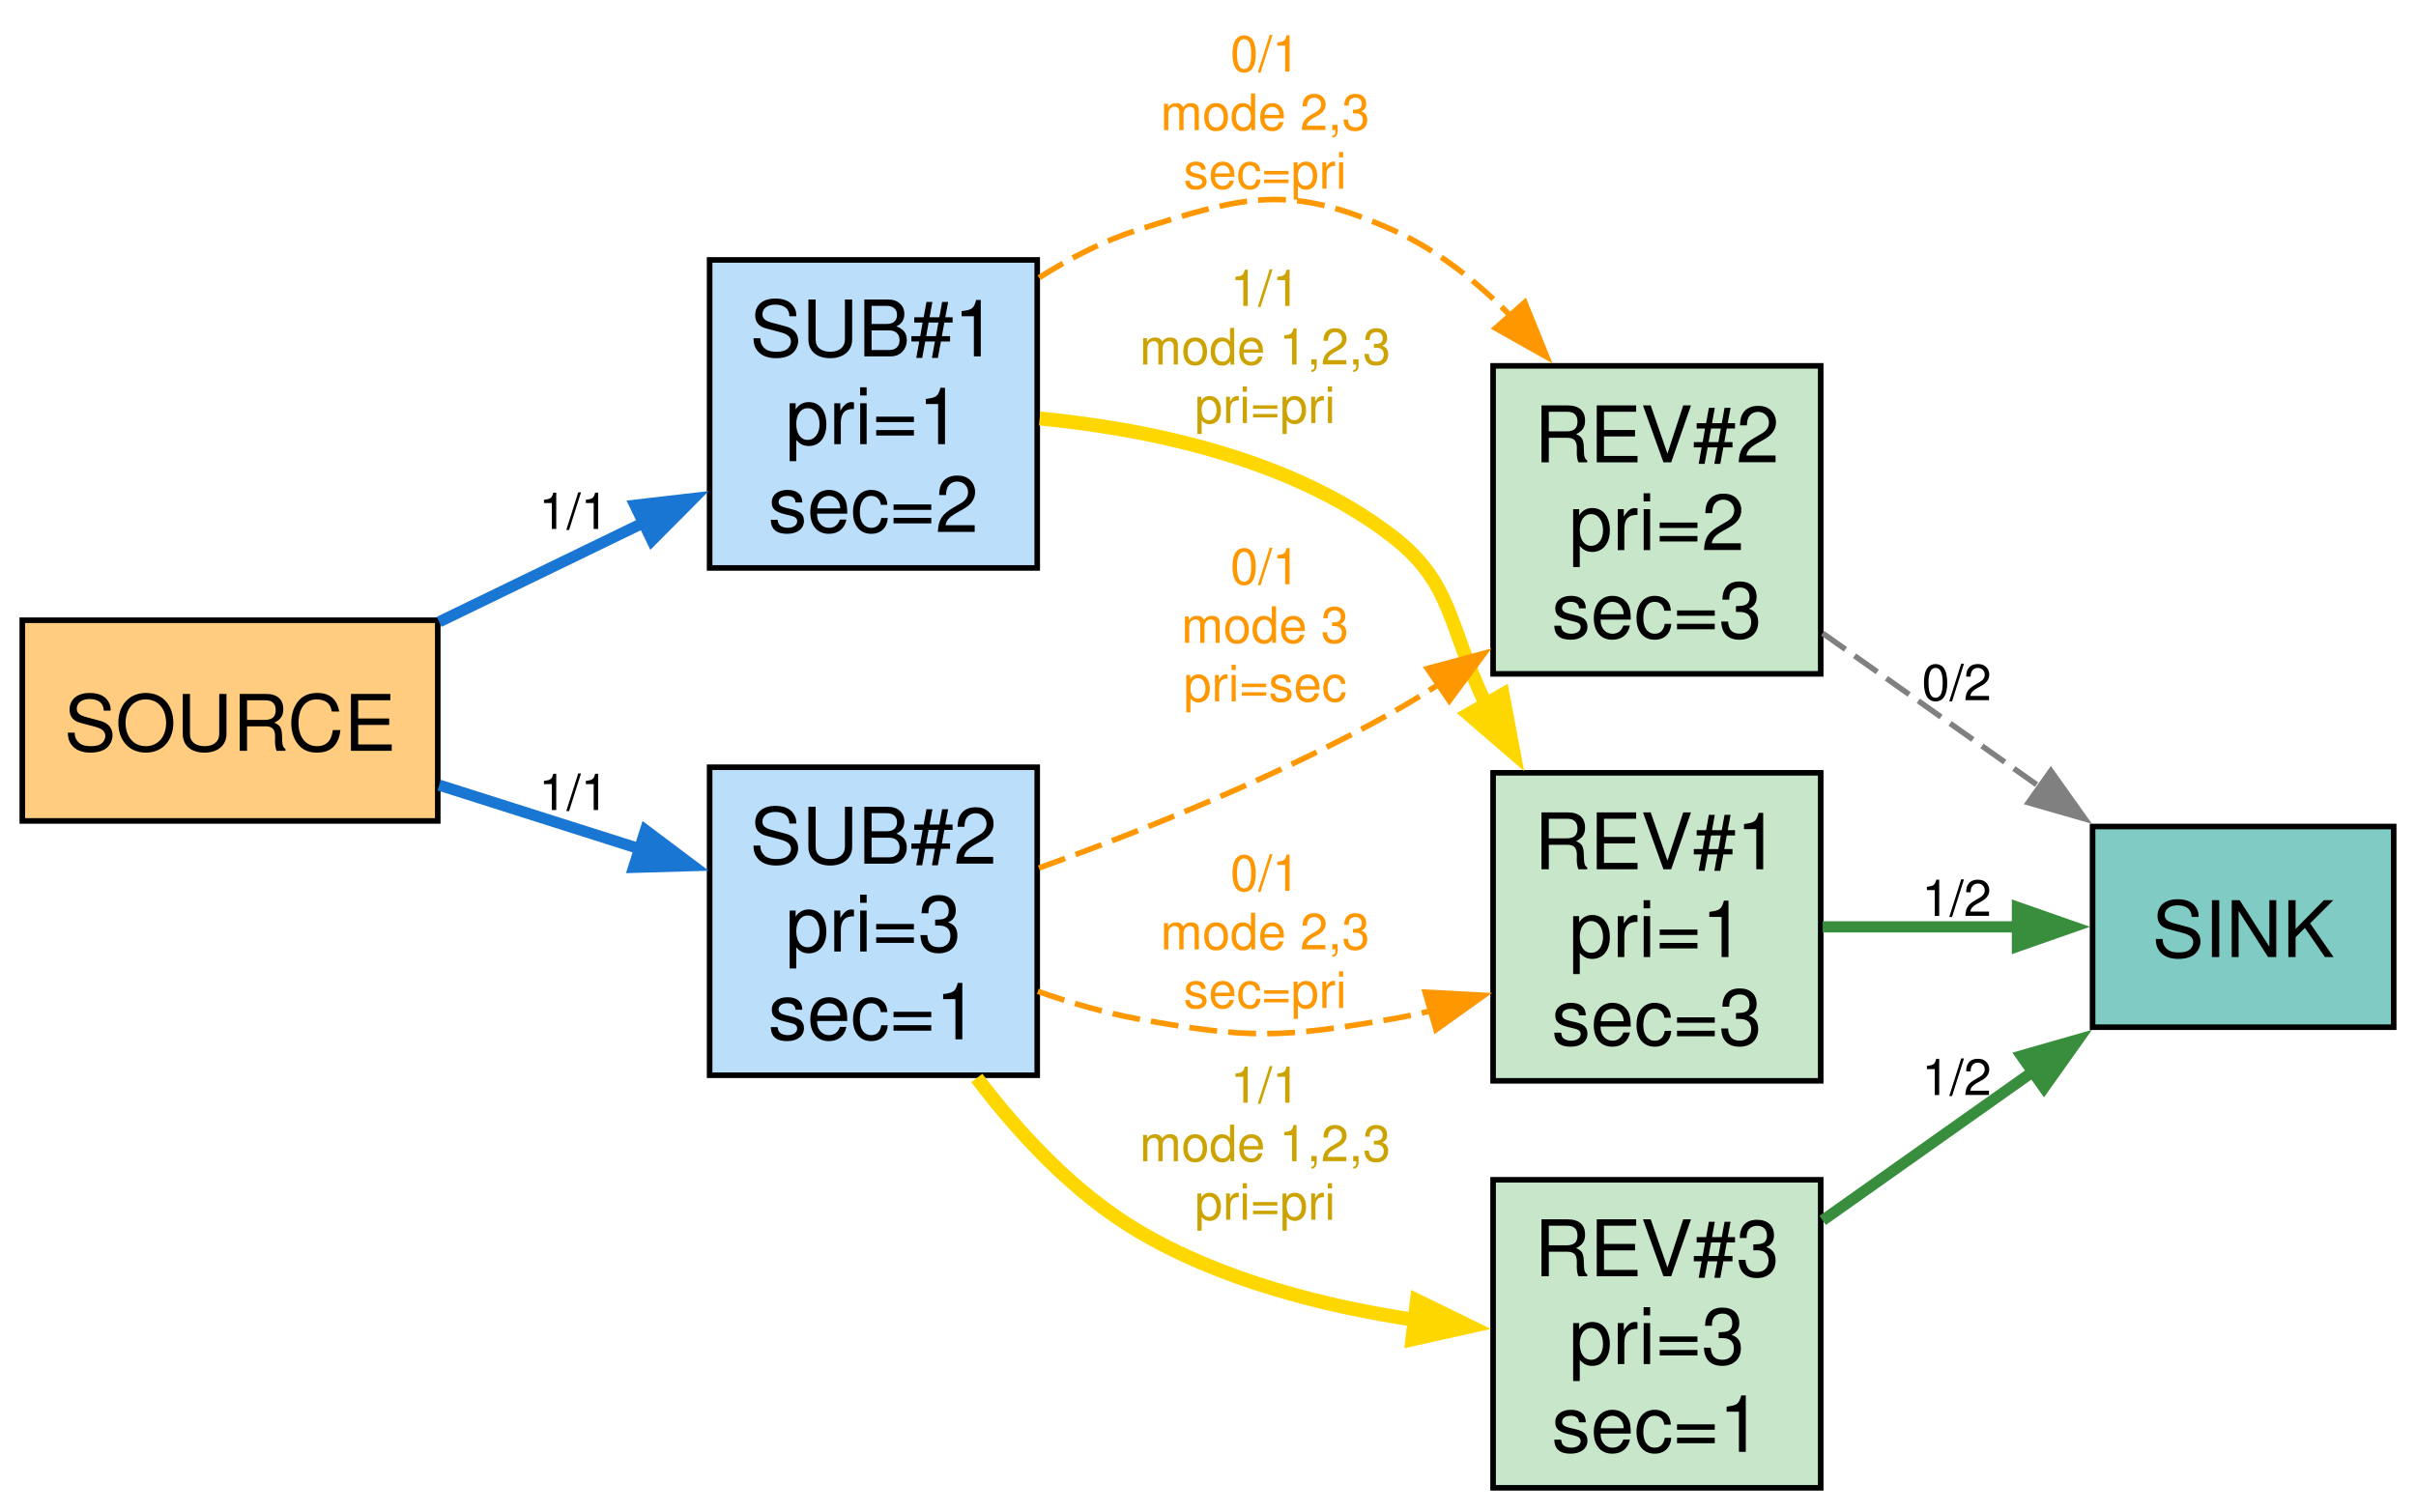
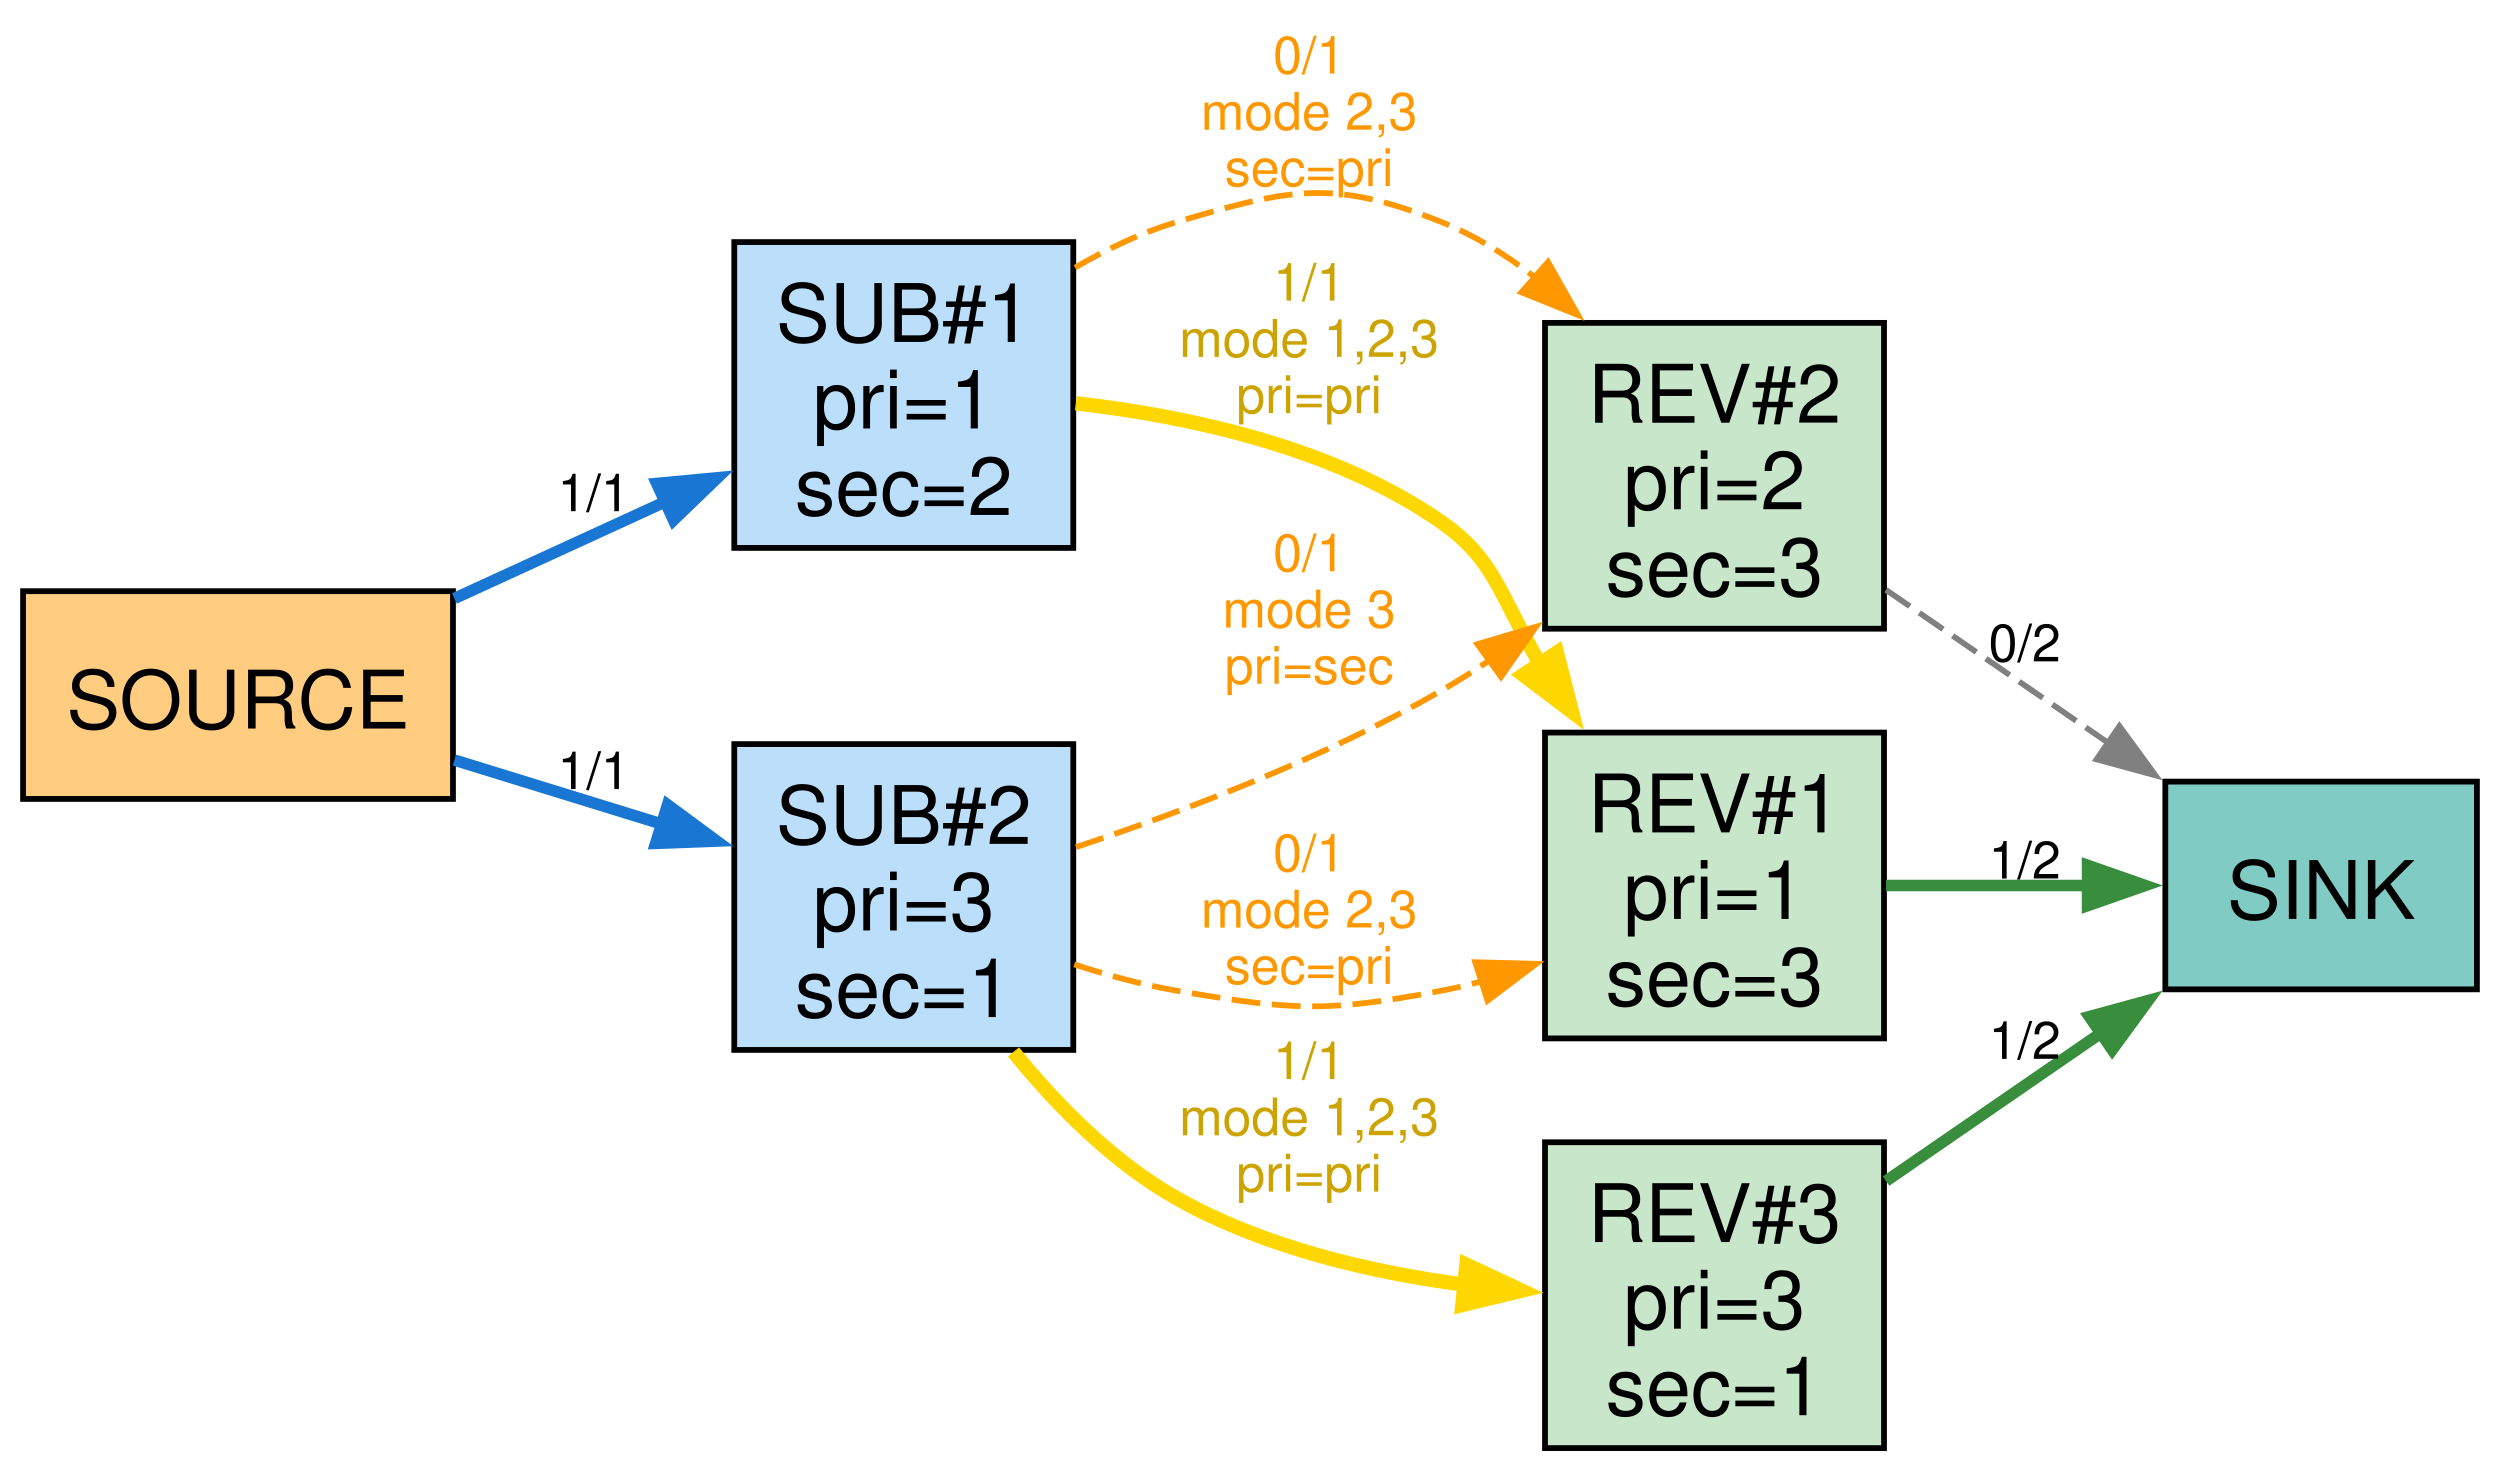
- <svg xmlns="http://www.w3.org/2000/svg" width="433pt" height="271pt" viewBox="0.00 0.00 433.25 270.59">
-   <g id="graph0" class="graph" transform="scale(1 1) rotate(0) translate(4 266.59)">
+ <svg xmlns="http://www.w3.org/2000/svg" width="433pt" height="255pt" viewBox="0.00 0.00 433.25 254.76">
+   <g id="graph0" class="graph" transform="scale(1 1) rotate(0) translate(4 250.76)">
    <g id="node1" class="node">
-       <polygon fill="#ffcc80" stroke="black" points="74.5,-155.62 0,-155.62 0,-119.62 74.5,-119.62 74.5,-155.62" />
-       <text text-anchor="middle" x="37.25" y="-132.2" font-family="Helvetica,sans-Serif" font-size="14.00">SOURCE</text>
+       <polygon fill="#ffcc80" stroke="black" points="74.5,-148.5 0,-148.5 0,-112.5 74.5,-112.5 74.5,-148.5" />
+       <text text-anchor="middle" x="37.25" y="-124.7" font-family="Helvetica,sans-Serif" font-size="14.00">SOURCE</text>
    </g>
    <g id="node3" class="node">
-       <polygon fill="#bbdefb" stroke="black" points="182,-220.25 123.25,-220.25 123.25,-165 182,-165 182,-220.25" />
-       <text text-anchor="middle" x="152.62" y="-202.95" font-family="Helvetica,sans-Serif" font-size="14.00">SUB#1</text>
-       <text text-anchor="middle" x="152.62" y="-187.2" font-family="Helvetica,sans-Serif" font-size="14.00">pri=1</text>
-       <text text-anchor="middle" x="152.62" y="-171.45" font-family="Helvetica,sans-Serif" font-size="14.00">sec=2</text>
+       <polygon fill="#bbdefb" stroke="black" points="182,-209 123.25,-209 123.25,-156 182,-156 182,-209" />
+       <text text-anchor="middle" x="152.62" y="-191.7" font-family="Helvetica,sans-Serif" font-size="14.00">SUB#1</text>
+       <text text-anchor="middle" x="152.62" y="-176.7" font-family="Helvetica,sans-Serif" font-size="14.00">pri=1</text>
+       <text text-anchor="middle" x="152.62" y="-161.7" font-family="Helvetica,sans-Serif" font-size="14.00">sec=2</text>
    </g>
    <g id="edge1" class="edge">
-       <path fill="none" stroke="#1976d2" stroke-width="2" d="M74.75,-155.33C86.5,-161.03 99.58,-167.38 111.57,-173.19" />
-       <polygon fill="#1976d2" stroke="#1976d2" stroke-width="2" points="109.86,-176.25 120.38,-177.47 112.91,-169.95 109.86,-176.25" />
-       <text text-anchor="middle" x="98.88" y="-172" font-family="Helvetica,sans-Serif" font-size="9.00">1/1</text>
+       <path fill="none" stroke="#1976d2" stroke-width="2" d="M74.75,-147.24C86.5,-152.63 99.58,-158.63 111.57,-164.13" />
+       <polygon fill="#1976d2" stroke="#1976d2" stroke-width="2" points="109.8,-167.17 120.35,-168.16 112.72,-160.81 109.8,-167.17" />
+       <text text-anchor="middle" x="98.88" y="-162.36" font-family="Helvetica,sans-Serif" font-size="9.00">1/1</text>
    </g>
    <g id="node4" class="node">
-       <polygon fill="#bbdefb" stroke="black" points="182,-129.25 123.25,-129.25 123.25,-74 182,-74 182,-129.25" />
-       <text text-anchor="middle" x="152.62" y="-111.95" font-family="Helvetica,sans-Serif" font-size="14.00">SUB#2</text>
-       <text text-anchor="middle" x="152.62" y="-96.2" font-family="Helvetica,sans-Serif" font-size="14.00">pri=3</text>
-       <text text-anchor="middle" x="152.62" y="-80.45" font-family="Helvetica,sans-Serif" font-size="14.00">sec=1</text>
+       <polygon fill="#bbdefb" stroke="black" points="182,-122 123.25,-122 123.25,-69 182,-69 182,-122" />
+       <text text-anchor="middle" x="152.62" y="-104.7" font-family="Helvetica,sans-Serif" font-size="14.00">SUB#2</text>
+       <text text-anchor="middle" x="152.62" y="-89.7" font-family="Helvetica,sans-Serif" font-size="14.00">pri=3</text>
+       <text text-anchor="middle" x="152.62" y="-74.7" font-family="Helvetica,sans-Serif" font-size="14.00">sec=1</text>
    </g>
    <g id="edge2" class="edge">
-       <path fill="none" stroke="#1976d2" stroke-width="2" d="M74.75,-126.04C86.25,-122.38 99.03,-118.33 110.82,-114.58" />
-       <polygon fill="#1976d2" stroke="#1976d2" stroke-width="2" points="111.75,-117.96 120.22,-111.6 109.63,-111.29 111.75,-117.96" />
-       <text text-anchor="middle" x="98.88" y="-121.58" font-family="Helvetica,sans-Serif" font-size="9.00">1/1</text>
+       <path fill="none" stroke="#1976d2" stroke-width="2" d="M74.75,-119.23C86.25,-115.68 99.03,-111.74 110.82,-108.1" />
+       <polygon fill="#1976d2" stroke="#1976d2" stroke-width="2" points="111.69,-111.49 120.21,-105.2 109.63,-104.8 111.69,-111.49" />
+       <text text-anchor="middle" x="98.88" y="-114.2" font-family="Helvetica,sans-Serif" font-size="9.00">1/1</text>
    </g>
    <g id="node2" class="node">
-       <polygon fill="#80cbc4" stroke="black" points="425.25,-118.62 371.25,-118.62 371.25,-82.62 425.25,-82.62 425.25,-118.62" />
-       <text text-anchor="middle" x="398.25" y="-95.2" font-family="Helvetica,sans-Serif" font-size="14.00">SINK</text>
+       <polygon fill="#80cbc4" stroke="black" points="425.25,-115.5 371.25,-115.5 371.25,-79.5 425.25,-79.5 425.25,-115.5" />
+       <text text-anchor="middle" x="398.25" y="-91.7" font-family="Helvetica,sans-Serif" font-size="14.00">SINK</text>
    </g>
    <g id="node5" class="node">
-       <polygon fill="#c8e6c9" stroke="black" points="322.5,-128.25 263.75,-128.25 263.75,-73 322.5,-73 322.5,-128.25" />
-       <text text-anchor="middle" x="293.12" y="-110.95" font-family="Helvetica,sans-Serif" font-size="14.00">REV#1</text>
-       <text text-anchor="middle" x="293.12" y="-95.2" font-family="Helvetica,sans-Serif" font-size="14.00">pri=1</text>
-       <text text-anchor="middle" x="293.12" y="-79.45" font-family="Helvetica,sans-Serif" font-size="14.00">sec=3</text>
+       <polygon fill="#c8e6c9" stroke="black" points="322.5,-124 263.75,-124 263.75,-71 322.5,-71 322.5,-124" />
+       <text text-anchor="middle" x="293.12" y="-106.7" font-family="Helvetica,sans-Serif" font-size="14.00">REV#1</text>
+       <text text-anchor="middle" x="293.12" y="-91.7" font-family="Helvetica,sans-Serif" font-size="14.00">pri=1</text>
+       <text text-anchor="middle" x="293.12" y="-76.7" font-family="Helvetica,sans-Serif" font-size="14.00">sec=3</text>
    </g>
    <g id="edge3" class="edge">
-       <path fill="none" stroke="#ffd700" stroke-width="2.5" d="M182.44,-191.81C202.07,-189.91 227.68,-184.62 245.75,-170.62 256.63,-162.2 255.61,-154.6 262.57,-140.28" />
-       <polygon fill="#ffd700" stroke="#ffd700" stroke-width="2.5" points="265.47,-142.26 267.43,-131.84 259.4,-138.76 265.47,-142.26" />
-       <text text-anchor="middle" x="222.88" y="-211.99" font-family="Helvetica,sans-Serif" font-size="9.00" fill="#cca300">1/1</text>
-       <text text-anchor="middle" x="222.88" y="-201.49" font-family="Helvetica,sans-Serif" font-size="9.00" fill="#cca300">mode 1,2,3</text>
-       <text text-anchor="middle" x="222.88" y="-190.99" font-family="Helvetica,sans-Serif" font-size="9.00" fill="#cca300">pri=pri</text>
+       <path fill="none" stroke="#ffd700" stroke-width="2.5" d="M182.43,-181.06C201.82,-178.85 227.13,-173.47 245.75,-160.5 255.09,-153.99 255.62,-148.21 262.91,-135.88" />
+       <polygon fill="#ffd700" stroke="#ffd700" stroke-width="2.5" points="265.8,-137.87 268.42,-127.6 259.97,-133.99 265.8,-137.87" />
+       <text text-anchor="middle" x="222.88" y="-198.86" font-family="Helvetica,sans-Serif" font-size="9.00" fill="#cca300">1/1</text>
+       <text text-anchor="middle" x="222.88" y="-189.11" font-family="Helvetica,sans-Serif" font-size="9.00" fill="#cca300">mode 1,2,3</text>
+       <text text-anchor="middle" x="222.88" y="-179.36" font-family="Helvetica,sans-Serif" font-size="9.00" fill="#cca300">pri=pri</text>
    </g>
    <g id="node6" class="node">
-       <polygon fill="#c8e6c9" stroke="black" points="322.5,-201.25 263.75,-201.25 263.75,-146 322.5,-146 322.5,-201.25" />
-       <text text-anchor="middle" x="293.12" y="-183.95" font-family="Helvetica,sans-Serif" font-size="14.00">REV#2</text>
-       <text text-anchor="middle" x="293.12" y="-168.2" font-family="Helvetica,sans-Serif" font-size="14.00">pri=2</text>
-       <text text-anchor="middle" x="293.12" y="-152.45" font-family="Helvetica,sans-Serif" font-size="14.00">sec=3</text>
+       <polygon fill="#c8e6c9" stroke="black" points="322.5,-195 263.75,-195 263.75,-142 322.5,-142 322.5,-195" />
+       <text text-anchor="middle" x="293.12" y="-177.7" font-family="Helvetica,sans-Serif" font-size="14.00">REV#2</text>
+       <text text-anchor="middle" x="293.12" y="-162.7" font-family="Helvetica,sans-Serif" font-size="14.00">pri=2</text>
+       <text text-anchor="middle" x="293.12" y="-147.7" font-family="Helvetica,sans-Serif" font-size="14.00">sec=3</text>
    </g>
    <g id="edge5" class="edge">
-       <path fill="none" stroke="#ff9800" stroke-dasharray="5,2" d="M182.33,-217.06C187.88,-220.58 193.88,-223.67 200,-225.62 219.37,-231.81 227.19,-233.94 245.75,-225.62 253.74,-222.04 260.93,-216.33 267.12,-209.97" />
-       <polygon fill="#ff9800" stroke="#ff9800" points="269.43,-212.64 273.41,-202.82 264.18,-208.01 269.43,-212.64" />
-       <text text-anchor="middle" x="222.88" y="-254.04" font-family="Helvetica,sans-Serif" font-size="9.00" fill="#ff9800">0/1</text>
-       <text text-anchor="middle" x="222.88" y="-243.54" font-family="Helvetica,sans-Serif" font-size="9.00" fill="#ff9800">mode 2,3</text>
-       <text text-anchor="middle" x="222.88" y="-233.04" font-family="Helvetica,sans-Serif" font-size="9.00" fill="#ff9800">sec=pri</text>
+       <path fill="none" stroke="#ff9800" stroke-dasharray="5,2" d="M182.31,-204.58C187.91,-207.85 193.93,-210.71 200,-212.5 219.5,-218.26 226.86,-220.03 245.75,-212.5 251.55,-210.19 257.04,-206.77 262.07,-202.84" />
+       <polygon fill="#ff9800" stroke="#ff9800" points="264.27,-205.56 269.48,-196.34 259.65,-200.3 264.27,-205.56" />
+       <text text-anchor="middle" x="222.88" y="-238.21" font-family="Helvetica,sans-Serif" font-size="9.00" fill="#ff9800">0/1</text>
+       <text text-anchor="middle" x="222.88" y="-228.46" font-family="Helvetica,sans-Serif" font-size="9.00" fill="#ff9800">mode 2,3</text>
+       <text text-anchor="middle" x="222.88" y="-218.71" font-family="Helvetica,sans-Serif" font-size="9.00" fill="#ff9800">sec=pri</text>
    </g>
    <g id="edge6" class="edge">
-       <path fill="none" stroke="#ff9800" stroke-dasharray="5,2" d="M182.11,-89.05C187.92,-87 194.07,-85.21 200,-84.12 220,-80.48 225.71,-80.67 245.75,-84.12 248.05,-84.52 250.39,-85.02 252.74,-85.6" />
-       <polygon fill="#ff9800" stroke="#ff9800" points="251.56,-88.9 262.14,-88.34 253.52,-82.18 251.56,-88.9" />
-       <text text-anchor="middle" x="222.88" y="-107.08" font-family="Helvetica,sans-Serif" font-size="9.00" fill="#ff9800">0/1</text>
-       <text text-anchor="middle" x="222.88" y="-96.58" font-family="Helvetica,sans-Serif" font-size="9.00" fill="#ff9800">mode 2,3</text>
-       <text text-anchor="middle" x="222.88" y="-86.08" font-family="Helvetica,sans-Serif" font-size="9.00" fill="#ff9800">sec=pri</text>
+       <path fill="none" stroke="#ff9800" stroke-dasharray="5,2" d="M182.17,-83.82C187.98,-81.92 194.11,-80.25 200,-79.25 220.05,-75.84 225.77,-75.46 245.75,-79.25 248.07,-79.69 250.43,-80.25 252.79,-80.89" />
+       <polygon fill="#ff9800" stroke="#ff9800" points="251.65,-84.2 262.24,-83.92 253.79,-77.53 251.65,-84.2" />
+       <text text-anchor="middle" x="222.88" y="-99.95" font-family="Helvetica,sans-Serif" font-size="9.00" fill="#ff9800">0/1</text>
+       <text text-anchor="middle" x="222.88" y="-90.2" font-family="Helvetica,sans-Serif" font-size="9.00" fill="#ff9800">mode 2,3</text>
+       <text text-anchor="middle" x="222.88" y="-80.45" font-family="Helvetica,sans-Serif" font-size="9.00" fill="#ff9800">sec=pri</text>
    </g>
    <g id="edge7" class="edge">
-       <path fill="none" stroke="#ff9800" stroke-dasharray="5,2" d="M182.3,-111.17C200.93,-117.88 225.44,-127.68 245.75,-139.12 248.54,-140.7 251.35,-142.41 254.14,-144.21" />
-       <polygon fill="#ff9800" stroke="#ff9800" points="251.96,-146.96 262.2,-149.7 255.9,-141.18 251.96,-146.96" />
-       <text text-anchor="middle" x="222.88" y="-162.07" font-family="Helvetica,sans-Serif" font-size="9.00" fill="#ff9800">0/1</text>
-       <text text-anchor="middle" x="222.88" y="-151.57" font-family="Helvetica,sans-Serif" font-size="9.00" fill="#ff9800">mode 3</text>
-       <text text-anchor="middle" x="222.88" y="-141.07" font-family="Helvetica,sans-Serif" font-size="9.00" fill="#ff9800">pri=sec</text>
+       <path fill="none" stroke="#ff9800" stroke-dasharray="5,2" d="M182.47,-104.15C201.17,-110.36 225.69,-119.67 245.75,-131.25 248.56,-132.87 251.38,-134.66 254.16,-136.54" />
+       <polygon fill="#ff9800" stroke="#ff9800" points="252.03,-139.32 262.19,-142.34 256.13,-133.65 252.03,-139.32" />
+       <text text-anchor="middle" x="222.88" y="-151.95" font-family="Helvetica,sans-Serif" font-size="9.00" fill="#ff9800">0/1</text>
+       <text text-anchor="middle" x="222.88" y="-142.2" font-family="Helvetica,sans-Serif" font-size="9.00" fill="#ff9800">mode 3</text>
+       <text text-anchor="middle" x="222.88" y="-132.45" font-family="Helvetica,sans-Serif" font-size="9.00" fill="#ff9800">pri=sec</text>
    </g>
    <g id="node7" class="node">
-       <polygon fill="#c8e6c9" stroke="black" points="322.5,-55.25 263.75,-55.25 263.75,0 322.5,0 322.5,-55.25" />
-       <text text-anchor="middle" x="293.12" y="-37.95" font-family="Helvetica,sans-Serif" font-size="14.00">REV#3</text>
-       <text text-anchor="middle" x="293.12" y="-22.2" font-family="Helvetica,sans-Serif" font-size="14.00">pri=3</text>
-       <text text-anchor="middle" x="293.12" y="-6.45" font-family="Helvetica,sans-Serif" font-size="14.00">sec=1</text>
+       <polygon fill="#c8e6c9" stroke="black" points="322.5,-53 263.75,-53 263.75,0 322.5,0 322.5,-53" />
+       <text text-anchor="middle" x="293.12" y="-35.7" font-family="Helvetica,sans-Serif" font-size="14.00">REV#3</text>
+       <text text-anchor="middle" x="293.12" y="-20.7" font-family="Helvetica,sans-Serif" font-size="14.00">pri=3</text>
+       <text text-anchor="middle" x="293.12" y="-5.7" font-family="Helvetica,sans-Serif" font-size="14.00">sec=1</text>
    </g>
    <g id="edge4" class="edge">
-       <path fill="none" stroke="#ffd700" stroke-width="2.5" d="M171.17,-73.51C178.83,-63.41 188.67,-52.86 200,-46.12 215.01,-37.2 233.57,-32.51 250.09,-30.06" />
-       <polygon fill="#ffd700" stroke="#ffd700" stroke-width="2.5" points="250.09,-33.59 259.61,-28.94 249.27,-26.64 250.09,-33.59" />
-       <text text-anchor="middle" x="222.88" y="-69.08" font-family="Helvetica,sans-Serif" font-size="9.00" fill="#cca300">1/1</text>
-       <text text-anchor="middle" x="222.88" y="-58.58" font-family="Helvetica,sans-Serif" font-size="9.00" fill="#cca300">mode 1,2,3</text>
-       <text text-anchor="middle" x="222.88" y="-48.08" font-family="Helvetica,sans-Serif" font-size="9.00" fill="#cca300">pri=pri</text>
+       <path fill="none" stroke="#ffd700" stroke-width="2.5" d="M171.63,-68.65C179.29,-59.22 189.01,-49.43 200,-43.25 215.16,-34.72 233.75,-30.39 250.25,-28.25" />
+       <polygon fill="#ffd700" stroke="#ffd700" stroke-width="2.5" points="250.13,-31.78 259.73,-27.29 249.43,-24.81 250.13,-31.78" />
+       <text text-anchor="middle" x="222.88" y="-63.95" font-family="Helvetica,sans-Serif" font-size="9.00" fill="#cca300">1/1</text>
+       <text text-anchor="middle" x="222.88" y="-54.2" font-family="Helvetica,sans-Serif" font-size="9.00" fill="#cca300">mode 1,2,3</text>
+       <text text-anchor="middle" x="222.88" y="-44.45" font-family="Helvetica,sans-Serif" font-size="9.00" fill="#cca300">pri=pri</text>
    </g>
    <g id="edge8" class="edge">
-       <path fill="none" stroke="#388e3c" stroke-width="2" d="M322.85,-100.62C333.76,-100.62 346.38,-100.62 358.1,-100.62" />
-       <polygon fill="#388e3c" stroke="#388e3c" stroke-width="2" points="357.77,-104.13 367.77,-100.63 357.77,-97.13 357.77,-104.13" />
-       <text text-anchor="middle" x="346.88" y="-102.58" font-family="Helvetica,sans-Serif" font-size="9.00">1/2</text>
+       <path fill="none" stroke="#388e3c" stroke-width="2" d="M322.85,-97.5C333.76,-97.5 346.38,-97.5 358.1,-97.5" />
+       <polygon fill="#388e3c" stroke="#388e3c" stroke-width="2" points="357.77,-101 367.77,-97.5 357.77,-94 357.77,-101" />
+       <text text-anchor="middle" x="346.88" y="-98.7" font-family="Helvetica,sans-Serif" font-size="9.00">1/2</text>
    </g>
    <g id="edge9" class="edge">
-       <path fill="none" stroke="gray" stroke-dasharray="5,2" d="M322.85,-153.29C334.91,-144.75 349.07,-134.73 361.77,-125.74" />
-       <polygon fill="gray" stroke="gray" points="363.77,-128.61 369.91,-119.98 359.73,-122.9 363.77,-128.61" />
-       <text text-anchor="middle" x="346.88" y="-141.26" font-family="Helvetica,sans-Serif" font-size="9.00">0/2</text>
+       <path fill="none" stroke="gray" stroke-dasharray="5,2" d="M322.85,-148.72C334.82,-140.48 348.84,-130.83 361.47,-122.13" />
+       <polygon fill="gray" stroke="gray" points="363.3,-125.12 369.55,-116.57 359.33,-119.36 363.3,-125.12" />
+       <text text-anchor="middle" x="346.88" y="-136.33" font-family="Helvetica,sans-Serif" font-size="9.00">0/2</text>
    </g>
    <g id="edge10" class="edge">
-       <path fill="none" stroke="#388e3c" stroke-width="2" d="M322.85,-47.96C334.56,-56.25 348.24,-65.93 360.65,-74.71" />
-       <polygon fill="#388e3c" stroke="#388e3c" stroke-width="2" points="358.49,-77.48 368.68,-80.4 362.54,-71.76 358.49,-77.48" />
-       <text text-anchor="middle" x="346.88" y="-70.45" font-family="Helvetica,sans-Serif" font-size="9.00">1/2</text>
+       <path fill="none" stroke="#388e3c" stroke-width="2" d="M322.85,-46.28C334.47,-54.27 348.02,-63.61 360.35,-72.1" />
+       <polygon fill="#388e3c" stroke="#388e3c" stroke-width="2" points="358.08,-74.78 368.3,-77.57 362.05,-69.02 358.08,-74.78" />
+       <text text-anchor="middle" x="346.88" y="-67.45" font-family="Helvetica,sans-Serif" font-size="9.00">1/2</text>
    </g>
  </g>
</svg>
